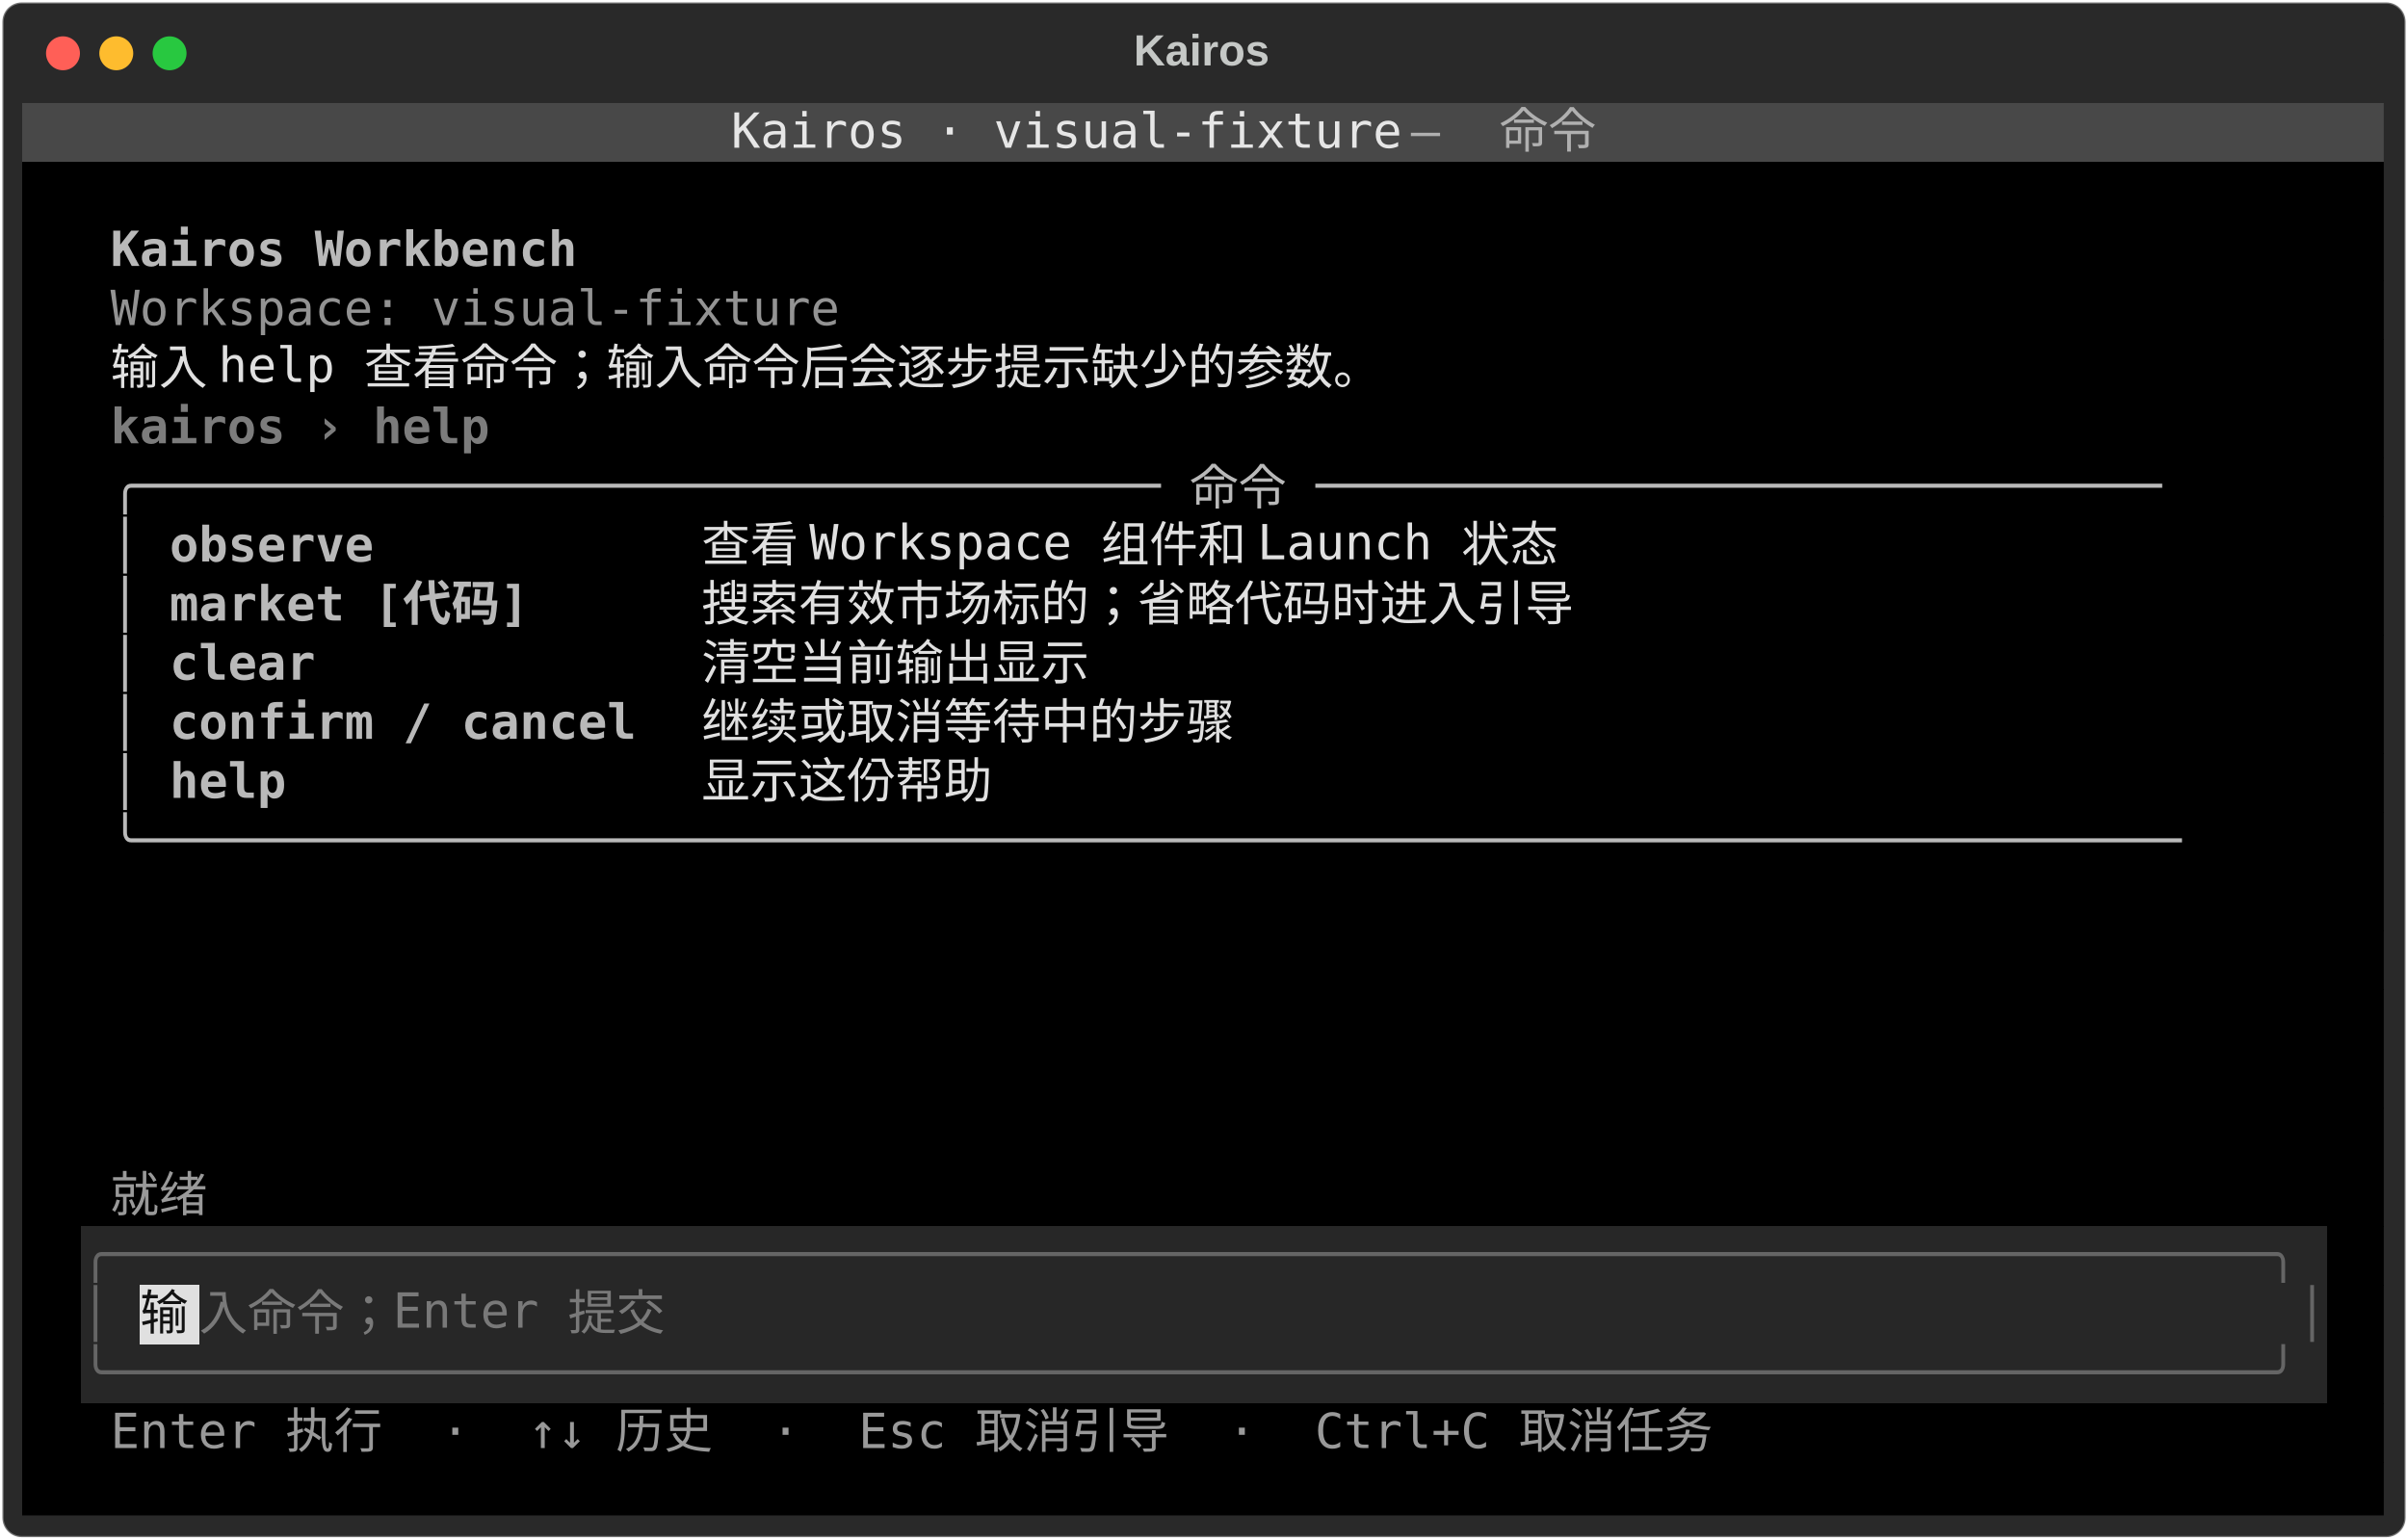
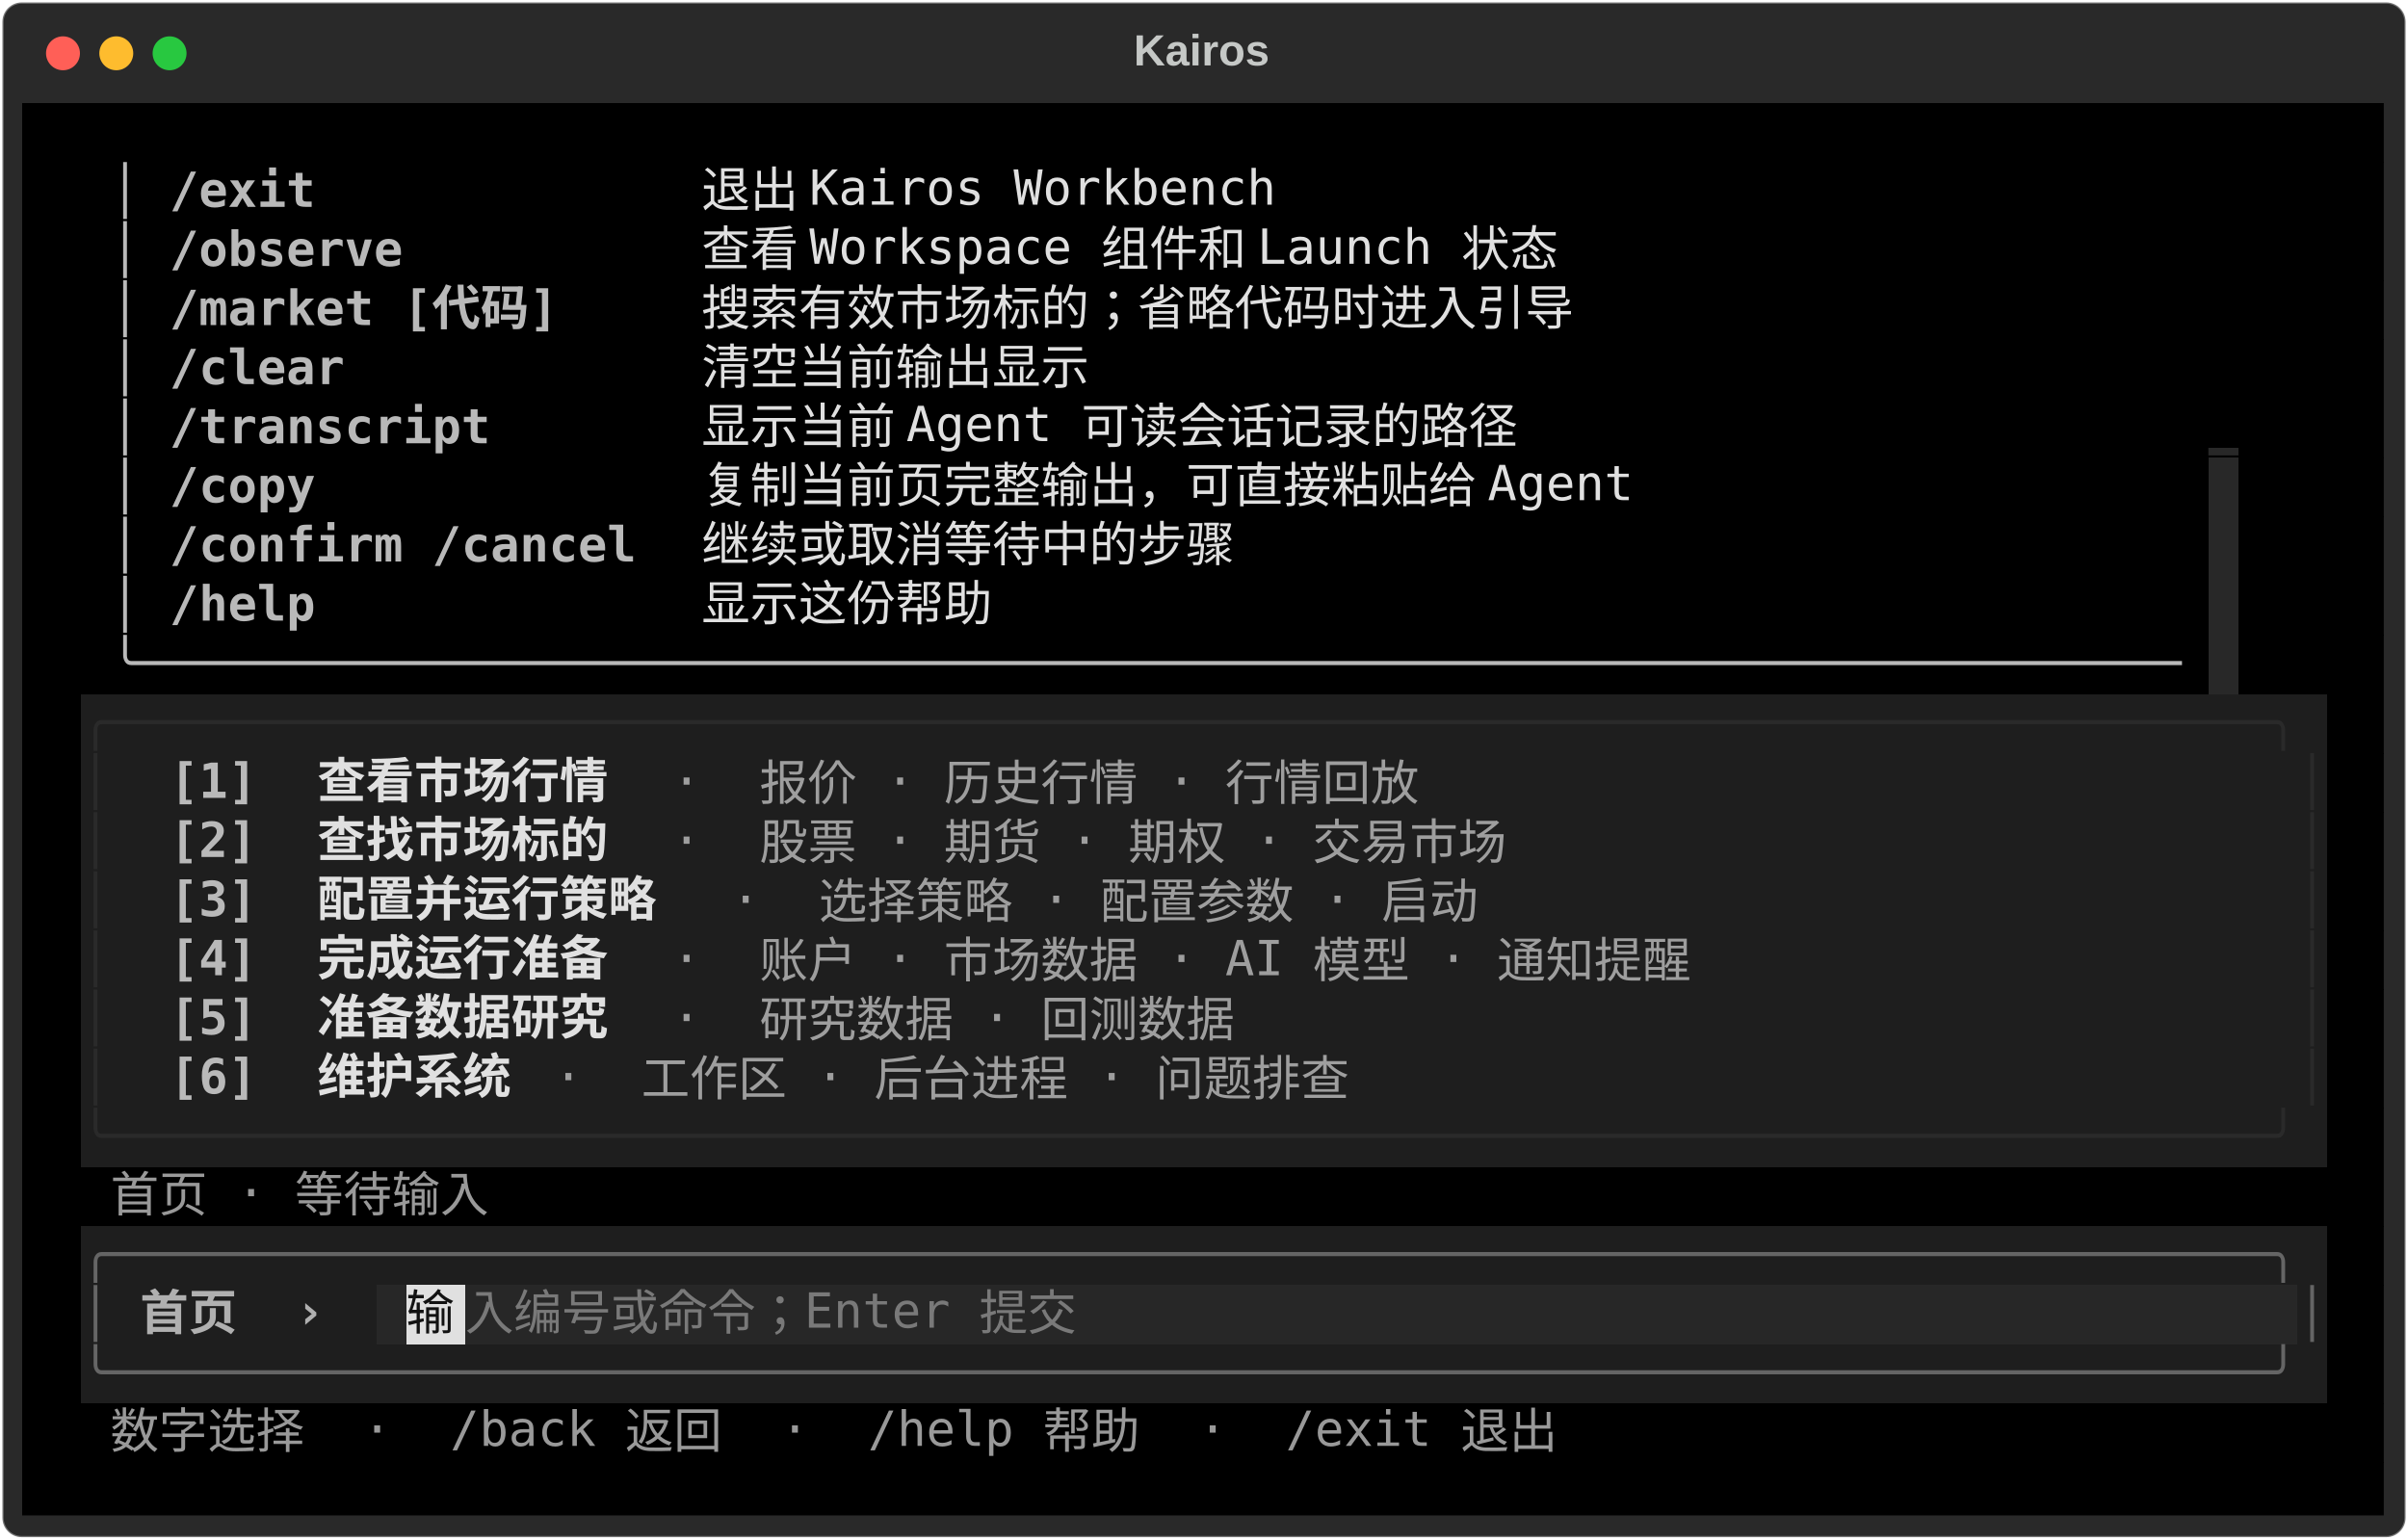
<svg xmlns="http://www.w3.org/2000/svg" class="rich-terminal" viewBox="0 0 994 635.6">
  <style>

    @font-face {
        font-family: "Fira Code";
        src: local("FiraCode-Regular"),
                url("https://cdnjs.cloudflare.com/ajax/libs/firacode/6.2.0/woff2/FiraCode-Regular.woff2") format("woff2"),
                url("https://cdnjs.cloudflare.com/ajax/libs/firacode/6.2.0/woff/FiraCode-Regular.woff") format("woff");
        font-style: normal;
        font-weight: 400;
    }
    @font-face {
        font-family: "Fira Code";
        src: local("FiraCode-Bold"),
                url("https://cdnjs.cloudflare.com/ajax/libs/firacode/6.2.0/woff2/FiraCode-Bold.woff2") format("woff2"),
                url("https://cdnjs.cloudflare.com/ajax/libs/firacode/6.2.0/woff/FiraCode-Bold.woff") format("woff");
        font-style: bold;
        font-weight: 700;
    }

    .terminal-matrix {
        font-family: Fira Code, monospace;
        font-size: 20px;
        line-height: 24.4px;
        font-variant-east-asian: full-width;
    }

    .terminal-title {
        font-size: 18px;
        font-weight: bold;
        font-family: arial;
    }

    .terminal-r1 { fill: #c5c8c6 }
- .terminal-r2 { fill: #e6e6e6 }
- .terminal-r3 { fill: #b0b0b0 }
+ .terminal-r2 { fill: #b9b9b9 }
+ .terminal-r3 { fill: #e0e0e0 }
.terminal-r4 { fill: #b9b9b9;font-weight: bold }
- .terminal-r5 { fill: #e0e0e0 }
- .terminal-r6 { fill: #939393 }
- .terminal-r7 { fill: #7c7c7c;font-weight: bold }
- .terminal-r8 { fill: #b9b9b9 }
- .terminal-r9 { fill: #999999 }
- .terminal-r10 { fill: #656565 }
- .terminal-r11 { fill: #121212 }
- .terminal-r12 { fill: #797979 }
+ .terminal-r5 { fill: #282828 }
+ .terminal-r6 { fill: #000000 }
+ .terminal-r7 { fill: #2a2a2a }
+ .terminal-r8 { fill: #e0e0e0;font-weight: bold }
+ .terminal-r9 { fill: #9e9e9e }
+ .terminal-r10 { fill: #999999 }
+ .terminal-r11 { fill: #656565 }
+ .terminal-r12 { fill: #b0b0b0;font-weight: bold }
+ .terminal-r13 { fill: #121212 }
+ .terminal-r14 { fill: #797979 }
    </style>
  <defs>
    <clipPath id="terminal-clip-terminal">
      <rect x="0" y="0" width="975.0" height="584.6" />
    </clipPath>
    <clipPath id="terminal-line-0">
      <rect x="0" y="1.5" width="976" height="24.65" />
    </clipPath>
    <clipPath id="terminal-line-1">
      <rect x="0" y="25.9" width="976" height="24.65" />
    </clipPath>
    <clipPath id="terminal-line-2">
      <rect x="0" y="50.3" width="976" height="24.65" />
    </clipPath>
    <clipPath id="terminal-line-3">
      <rect x="0" y="74.7" width="976" height="24.65" />
    </clipPath>
    <clipPath id="terminal-line-4">
      <rect x="0" y="99.1" width="976" height="24.65" />
    </clipPath>
    <clipPath id="terminal-line-5">
      <rect x="0" y="123.5" width="976" height="24.65" />
    </clipPath>
    <clipPath id="terminal-line-6">
      <rect x="0" y="147.9" width="976" height="24.65" />
    </clipPath>
    <clipPath id="terminal-line-7">
      <rect x="0" y="172.3" width="976" height="24.65" />
    </clipPath>
    <clipPath id="terminal-line-8">
      <rect x="0" y="196.7" width="976" height="24.65" />
    </clipPath>
    <clipPath id="terminal-line-9">
      <rect x="0" y="221.1" width="976" height="24.65" />
    </clipPath>
    <clipPath id="terminal-line-10">
      <rect x="0" y="245.5" width="976" height="24.65" />
    </clipPath>
    <clipPath id="terminal-line-11">
      <rect x="0" y="269.9" width="976" height="24.65" />
    </clipPath>
    <clipPath id="terminal-line-12">
      <rect x="0" y="294.3" width="976" height="24.65" />
    </clipPath>
    <clipPath id="terminal-line-13">
      <rect x="0" y="318.7" width="976" height="24.65" />
    </clipPath>
    <clipPath id="terminal-line-14">
      <rect x="0" y="343.1" width="976" height="24.65" />
    </clipPath>
    <clipPath id="terminal-line-15">
      <rect x="0" y="367.5" width="976" height="24.65" />
    </clipPath>
    <clipPath id="terminal-line-16">
      <rect x="0" y="391.9" width="976" height="24.65" />
    </clipPath>
    <clipPath id="terminal-line-17">
      <rect x="0" y="416.3" width="976" height="24.65" />
    </clipPath>
    <clipPath id="terminal-line-18">
      <rect x="0" y="440.7" width="976" height="24.65" />
    </clipPath>
    <clipPath id="terminal-line-19">
      <rect x="0" y="465.1" width="976" height="24.65" />
    </clipPath>
    <clipPath id="terminal-line-20">
      <rect x="0" y="489.5" width="976" height="24.65" />
    </clipPath>
    <clipPath id="terminal-line-21">
      <rect x="0" y="513.9" width="976" height="24.65" />
    </clipPath>
    <clipPath id="terminal-line-22">
      <rect x="0" y="538.3" width="976" height="24.65" />
    </clipPath>
  </defs>
  <rect fill="#292929" stroke="rgba(255,255,255,0.35)" stroke-width="1" x="1" y="1" width="992" height="633.6" rx="8" />
  <text class="terminal-title" fill="#c5c8c6" text-anchor="middle" x="496" y="27">Kairos</text>
  <g transform="translate(26,22)">
    <circle cx="0" cy="0" r="7" fill="#ff5f57" />
    <circle cx="22" cy="0" r="7" fill="#febc2e" />
    <circle cx="44" cy="0" r="7" fill="#28c840" />
  </g>
  <g transform="translate(9, 41)" clip-path="url(#terminal-clip-terminal)">
-     <rect fill="#484848" x="0" y="1.5" width="12.2" height="24.65" shape-rendering="crispEdges" />
-     <rect fill="#484848" x="12.2" y="1.5" width="0" height="24.65" shape-rendering="crispEdges" />
-     <rect fill="#484848" x="12.2" y="1.5" width="73.2" height="24.65" shape-rendering="crispEdges" />
-     <rect fill="#484848" x="85.4" y="1.5" width="12.2" height="24.65" shape-rendering="crispEdges" />
-     <rect fill="#484848" x="97.6" y="1.5" width="195.2" height="24.65" shape-rendering="crispEdges" />
-     <rect fill="#484848" x="292.8" y="1.5" width="280.6" height="24.65" shape-rendering="crispEdges" />
-     <rect fill="#484848" x="573.4" y="1.5" width="36.6" height="24.65" shape-rendering="crispEdges" />
-     <rect fill="#484848" x="610" y="1.5" width="48.8" height="24.65" shape-rendering="crispEdges" />
-     <rect fill="#484848" x="658.8" y="1.5" width="195.2" height="24.65" shape-rendering="crispEdges" />
-     <rect fill="#484848" x="854" y="1.5" width="12.2" height="24.65" shape-rendering="crispEdges" />
-     <rect fill="#484848" x="866.2" y="1.5" width="0" height="24.65" shape-rendering="crispEdges" />
-     <rect fill="#484848" x="866.2" y="1.5" width="109.8" height="24.65" shape-rendering="crispEdges" />
-     <rect fill="#000000" x="0" y="25.9" width="976" height="24.65" shape-rendering="crispEdges" />
+     <rect fill="#000000" x="0" y="1.5" width="976" height="24.65" shape-rendering="crispEdges" />
+     <rect fill="#000000" x="0" y="25.9" width="36.6" height="24.65" shape-rendering="crispEdges" />
+     <rect fill="#000000" x="36.6" y="25.9" width="12.2" height="24.65" shape-rendering="crispEdges" />
+     <rect fill="#000000" x="48.8" y="25.9" width="12.2" height="24.65" shape-rendering="crispEdges" />
+     <rect fill="#000000" x="61" y="25.9" width="219.6" height="24.65" shape-rendering="crispEdges" />
+     <rect fill="#000000" x="280.6" y="25.9" width="622.2" height="24.65" shape-rendering="crispEdges" />
+     <rect fill="#000000" x="902.8" y="25.9" width="12.2" height="24.65" shape-rendering="crispEdges" />
+     <rect fill="#000000" x="915" y="25.9" width="61" height="24.65" shape-rendering="crispEdges" />
    <rect fill="#000000" x="0" y="50.3" width="36.6" height="24.65" shape-rendering="crispEdges" />
-     <rect fill="#000000" x="36.6" y="50.3" width="195.2" height="24.65" shape-rendering="crispEdges" />
-     <rect fill="#000000" x="231.8" y="50.3" width="683.2" height="24.65" shape-rendering="crispEdges" />
+     <rect fill="#000000" x="36.6" y="50.3" width="12.2" height="24.65" shape-rendering="crispEdges" />
+     <rect fill="#000000" x="48.8" y="50.3" width="12.2" height="24.65" shape-rendering="crispEdges" />
+     <rect fill="#000000" x="61" y="50.3" width="219.6" height="24.65" shape-rendering="crispEdges" />
+     <rect fill="#000000" x="280.6" y="50.3" width="622.2" height="24.65" shape-rendering="crispEdges" />
+     <rect fill="#000000" x="902.8" y="50.3" width="12.2" height="24.65" shape-rendering="crispEdges" />
    <rect fill="#000000" x="915" y="50.3" width="61" height="24.65" shape-rendering="crispEdges" />
    <rect fill="#000000" x="0" y="74.7" width="36.6" height="24.65" shape-rendering="crispEdges" />
-     <rect fill="#000000" x="36.6" y="74.7" width="305" height="24.65" shape-rendering="crispEdges" />
-     <rect fill="#000000" x="341.6" y="74.7" width="573.4" height="24.65" shape-rendering="crispEdges" />
+     <rect fill="#000000" x="36.6" y="74.7" width="12.2" height="24.65" shape-rendering="crispEdges" />
+     <rect fill="#000000" x="48.8" y="74.7" width="12.2" height="24.65" shape-rendering="crispEdges" />
+     <rect fill="#000000" x="61" y="74.7" width="219.6" height="24.65" shape-rendering="crispEdges" />
+     <rect fill="#000000" x="280.6" y="74.7" width="622.2" height="24.65" shape-rendering="crispEdges" />
+     <rect fill="#000000" x="902.8" y="74.7" width="12.2" height="24.65" shape-rendering="crispEdges" />
    <rect fill="#000000" x="915" y="74.7" width="61" height="24.65" shape-rendering="crispEdges" />
    <rect fill="#000000" x="0" y="99.1" width="36.6" height="24.65" shape-rendering="crispEdges" />
-     <rect fill="#000000" x="36.6" y="99.1" width="878.4" height="24.65" shape-rendering="crispEdges" />
+     <rect fill="#000000" x="36.6" y="99.1" width="12.2" height="24.65" shape-rendering="crispEdges" />
+     <rect fill="#000000" x="48.8" y="99.1" width="12.2" height="24.65" shape-rendering="crispEdges" />
+     <rect fill="#000000" x="61" y="99.1" width="219.6" height="24.65" shape-rendering="crispEdges" />
+     <rect fill="#000000" x="280.6" y="99.1" width="622.2" height="24.65" shape-rendering="crispEdges" />
+     <rect fill="#000000" x="902.8" y="99.1" width="12.2" height="24.65" shape-rendering="crispEdges" />
    <rect fill="#000000" x="915" y="99.1" width="61" height="24.65" shape-rendering="crispEdges" />
    <rect fill="#000000" x="0" y="123.5" width="36.6" height="24.65" shape-rendering="crispEdges" />
-     <rect fill="#000000" x="36.6" y="123.5" width="158.6" height="24.65" shape-rendering="crispEdges" />
-     <rect fill="#000000" x="195.2" y="123.5" width="719.8" height="24.65" shape-rendering="crispEdges" />
+     <rect fill="#000000" x="36.6" y="123.5" width="12.2" height="24.65" shape-rendering="crispEdges" />
+     <rect fill="#000000" x="48.8" y="123.5" width="12.2" height="24.65" shape-rendering="crispEdges" />
+     <rect fill="#000000" x="61" y="123.5" width="219.6" height="24.65" shape-rendering="crispEdges" />
+     <rect fill="#000000" x="280.6" y="123.5" width="622.2" height="24.65" shape-rendering="crispEdges" />
+     <rect fill="#000000" x="902.8" y="123.5" width="12.2" height="24.65" shape-rendering="crispEdges" />
    <rect fill="#000000" x="915" y="123.5" width="61" height="24.65" shape-rendering="crispEdges" />
    <rect fill="#000000" x="0" y="147.9" width="36.6" height="24.65" shape-rendering="crispEdges" />
-     <rect fill="#000000" x="36.6" y="147.9" width="866.2" height="24.65" shape-rendering="crispEdges" />
-     <rect fill="#000000" x="902.8" y="147.9" width="12.2" height="24.65" shape-rendering="crispEdges" />
+     <rect fill="#000000" x="36.6" y="147.9" width="12.2" height="24.65" shape-rendering="crispEdges" />
+     <rect fill="#000000" x="48.8" y="147.9" width="12.2" height="24.65" shape-rendering="crispEdges" />
+     <rect fill="#000000" x="61" y="147.9" width="219.6" height="24.65" shape-rendering="crispEdges" />
+     <rect fill="#000000" x="280.6" y="147.9" width="622.2" height="24.65" shape-rendering="crispEdges" />
+     <rect fill="#282828" x="902.8" y="147.9" width="12.2" height="24.65" shape-rendering="crispEdges" />
    <rect fill="#000000" x="915" y="147.9" width="61" height="24.65" shape-rendering="crispEdges" />
    <rect fill="#000000" x="0" y="172.3" width="36.6" height="24.65" shape-rendering="crispEdges" />
    <rect fill="#000000" x="36.6" y="172.3" width="12.2" height="24.65" shape-rendering="crispEdges" />
    <rect fill="#000000" x="48.8" y="172.3" width="12.2" height="24.65" shape-rendering="crispEdges" />
    <rect fill="#000000" x="61" y="172.3" width="219.6" height="24.65" shape-rendering="crispEdges" />
-     <rect fill="#000000" x="280.6" y="172.3" width="634.4" height="24.65" shape-rendering="crispEdges" />
+     <rect fill="#000000" x="280.6" y="172.3" width="622.2" height="24.65" shape-rendering="crispEdges" />
+     <rect fill="#282828" x="902.8" y="172.3" width="12.2" height="24.65" shape-rendering="crispEdges" />
    <rect fill="#000000" x="915" y="172.3" width="61" height="24.65" shape-rendering="crispEdges" />
    <rect fill="#000000" x="0" y="196.7" width="36.6" height="24.65" shape-rendering="crispEdges" />
    <rect fill="#000000" x="36.6" y="196.7" width="12.2" height="24.65" shape-rendering="crispEdges" />
    <rect fill="#000000" x="48.8" y="196.7" width="12.2" height="24.65" shape-rendering="crispEdges" />
    <rect fill="#000000" x="61" y="196.7" width="219.6" height="24.65" shape-rendering="crispEdges" />
-     <rect fill="#000000" x="280.6" y="196.7" width="634.4" height="24.65" shape-rendering="crispEdges" />
+     <rect fill="#000000" x="280.6" y="196.7" width="622.2" height="24.65" shape-rendering="crispEdges" />
+     <rect fill="#282828" x="902.8" y="196.7" width="12.2" height="24.65" shape-rendering="crispEdges" />
    <rect fill="#000000" x="915" y="196.7" width="61" height="24.65" shape-rendering="crispEdges" />
    <rect fill="#000000" x="0" y="221.1" width="36.6" height="24.65" shape-rendering="crispEdges" />
-     <rect fill="#000000" x="36.6" y="221.1" width="12.2" height="24.65" shape-rendering="crispEdges" />
-     <rect fill="#000000" x="48.8" y="221.1" width="12.2" height="24.65" shape-rendering="crispEdges" />
-     <rect fill="#000000" x="61" y="221.1" width="219.6" height="24.65" shape-rendering="crispEdges" />
-     <rect fill="#000000" x="280.6" y="221.1" width="634.4" height="24.65" shape-rendering="crispEdges" />
+     <rect fill="#000000" x="36.6" y="221.1" width="866.2" height="24.65" shape-rendering="crispEdges" />
+     <rect fill="#282828" x="902.8" y="221.1" width="12.2" height="24.65" shape-rendering="crispEdges" />
    <rect fill="#000000" x="915" y="221.1" width="61" height="24.65" shape-rendering="crispEdges" />
-     <rect fill="#000000" x="0" y="245.5" width="36.6" height="24.65" shape-rendering="crispEdges" />
-     <rect fill="#000000" x="36.6" y="245.5" width="12.2" height="24.65" shape-rendering="crispEdges" />
-     <rect fill="#000000" x="48.8" y="245.5" width="12.2" height="24.65" shape-rendering="crispEdges" />
-     <rect fill="#000000" x="61" y="245.5" width="219.6" height="24.65" shape-rendering="crispEdges" />
-     <rect fill="#000000" x="280.6" y="245.5" width="634.4" height="24.65" shape-rendering="crispEdges" />
-     <rect fill="#000000" x="915" y="245.5" width="61" height="24.65" shape-rendering="crispEdges" />
-     <rect fill="#000000" x="0" y="269.9" width="36.6" height="24.65" shape-rendering="crispEdges" />
-     <rect fill="#000000" x="36.6" y="269.9" width="12.2" height="24.65" shape-rendering="crispEdges" />
-     <rect fill="#000000" x="48.8" y="269.9" width="12.2" height="24.65" shape-rendering="crispEdges" />
-     <rect fill="#000000" x="61" y="269.9" width="219.6" height="24.65" shape-rendering="crispEdges" />
-     <rect fill="#000000" x="280.6" y="269.9" width="634.4" height="24.65" shape-rendering="crispEdges" />
-     <rect fill="#000000" x="915" y="269.9" width="61" height="24.65" shape-rendering="crispEdges" />
-     <rect fill="#000000" x="0" y="294.3" width="36.6" height="24.65" shape-rendering="crispEdges" />
-     <rect fill="#000000" x="36.6" y="294.3" width="866.2" height="24.65" shape-rendering="crispEdges" />
-     <rect fill="#000000" x="902.8" y="294.3" width="12.2" height="24.65" shape-rendering="crispEdges" />
-     <rect fill="#000000" x="915" y="294.3" width="61" height="24.65" shape-rendering="crispEdges" />
-     <rect fill="#000000" x="0" y="318.7" width="36.6" height="24.65" shape-rendering="crispEdges" />
-     <rect fill="#000000" x="36.6" y="318.7" width="878.4" height="24.65" shape-rendering="crispEdges" />
-     <rect fill="#000000" x="915" y="318.7" width="61" height="24.65" shape-rendering="crispEdges" />
-     <rect fill="#000000" x="0" y="343.1" width="36.6" height="24.65" shape-rendering="crispEdges" />
-     <rect fill="#000000" x="36.6" y="343.1" width="878.4" height="24.65" shape-rendering="crispEdges" />
-     <rect fill="#000000" x="915" y="343.1" width="61" height="24.65" shape-rendering="crispEdges" />
-     <rect fill="#000000" x="0" y="367.5" width="36.6" height="24.65" shape-rendering="crispEdges" />
-     <rect fill="#000000" x="36.6" y="367.5" width="878.4" height="24.65" shape-rendering="crispEdges" />
-     <rect fill="#000000" x="915" y="367.5" width="61" height="24.65" shape-rendering="crispEdges" />
-     <rect fill="#000000" x="0" y="391.9" width="36.6" height="24.65" shape-rendering="crispEdges" />
-     <rect fill="#000000" x="36.6" y="391.9" width="878.4" height="24.65" shape-rendering="crispEdges" />
-     <rect fill="#000000" x="915" y="391.9" width="61" height="24.65" shape-rendering="crispEdges" />
-     <rect fill="#000000" x="0" y="416.3" width="36.6" height="24.65" shape-rendering="crispEdges" />
-     <rect fill="#000000" x="36.6" y="416.3" width="878.4" height="24.65" shape-rendering="crispEdges" />
-     <rect fill="#000000" x="915" y="416.3" width="61" height="24.65" shape-rendering="crispEdges" />
+     <rect fill="#000000" x="0" y="245.5" width="24.4" height="24.65" shape-rendering="crispEdges" />
+     <rect fill="#1e1e1e" x="24.4" y="245.5" width="927.2" height="24.65" shape-rendering="crispEdges" />
+     <rect fill="#000000" x="951.6" y="245.5" width="24.4" height="24.65" shape-rendering="crispEdges" />
+     <rect fill="#000000" x="0" y="269.9" width="24.4" height="24.65" shape-rendering="crispEdges" />
+     <rect fill="#1e1e1e" x="24.4" y="269.9" width="12.2" height="24.65" shape-rendering="crispEdges" />
+     <rect fill="#1e1e1e" x="36.6" y="269.9" width="12.2" height="24.65" shape-rendering="crispEdges" />
+     <rect fill="#1e1e1e" x="48.8" y="269.9" width="12.2" height="24.65" shape-rendering="crispEdges" />
+     <rect fill="#1e1e1e" x="61" y="269.9" width="61" height="24.65" shape-rendering="crispEdges" />
+     <rect fill="#1e1e1e" x="122" y="269.9" width="146.4" height="24.65" shape-rendering="crispEdges" />
+     <rect fill="#1e1e1e" x="268.4" y="269.9" width="378.2" height="24.65" shape-rendering="crispEdges" />
+     <rect fill="#1e1e1e" x="646.6" y="269.9" width="280.6" height="24.65" shape-rendering="crispEdges" />
+     <rect fill="#1e1e1e" x="927.2" y="269.9" width="12.2" height="24.65" shape-rendering="crispEdges" />
+     <rect fill="#1e1e1e" x="939.4" y="269.9" width="12.2" height="24.65" shape-rendering="crispEdges" />
+     <rect fill="#000000" x="951.6" y="269.9" width="24.4" height="24.65" shape-rendering="crispEdges" />
+     <rect fill="#000000" x="0" y="294.3" width="24.4" height="24.65" shape-rendering="crispEdges" />
+     <rect fill="#1e1e1e" x="24.4" y="294.3" width="12.2" height="24.65" shape-rendering="crispEdges" />
+     <rect fill="#1e1e1e" x="36.6" y="294.3" width="12.2" height="24.65" shape-rendering="crispEdges" />
+     <rect fill="#1e1e1e" x="48.8" y="294.3" width="12.2" height="24.65" shape-rendering="crispEdges" />
+     <rect fill="#1e1e1e" x="61" y="294.3" width="61" height="24.65" shape-rendering="crispEdges" />
+     <rect fill="#1e1e1e" x="122" y="294.3" width="146.4" height="24.65" shape-rendering="crispEdges" />
+     <rect fill="#1e1e1e" x="268.4" y="294.3" width="414.8" height="24.65" shape-rendering="crispEdges" />
+     <rect fill="#1e1e1e" x="683.2" y="294.3" width="244" height="24.65" shape-rendering="crispEdges" />
+     <rect fill="#1e1e1e" x="927.2" y="294.3" width="12.2" height="24.65" shape-rendering="crispEdges" />
+     <rect fill="#1e1e1e" x="939.4" y="294.3" width="12.2" height="24.65" shape-rendering="crispEdges" />
+     <rect fill="#000000" x="951.6" y="294.3" width="24.4" height="24.65" shape-rendering="crispEdges" />
+     <rect fill="#000000" x="0" y="318.7" width="24.4" height="24.65" shape-rendering="crispEdges" />
+     <rect fill="#1e1e1e" x="24.4" y="318.7" width="12.2" height="24.65" shape-rendering="crispEdges" />
+     <rect fill="#1e1e1e" x="36.6" y="318.7" width="12.2" height="24.65" shape-rendering="crispEdges" />
+     <rect fill="#1e1e1e" x="48.8" y="318.7" width="12.2" height="24.65" shape-rendering="crispEdges" />
+     <rect fill="#1e1e1e" x="61" y="318.7" width="61" height="24.65" shape-rendering="crispEdges" />
+     <rect fill="#1e1e1e" x="122" y="318.7" width="170.8" height="24.65" shape-rendering="crispEdges" />
+     <rect fill="#1e1e1e" x="292.8" y="318.7" width="378.2" height="24.65" shape-rendering="crispEdges" />
+     <rect fill="#1e1e1e" x="671" y="318.7" width="256.2" height="24.65" shape-rendering="crispEdges" />
+     <rect fill="#1e1e1e" x="927.2" y="318.7" width="12.2" height="24.65" shape-rendering="crispEdges" />
+     <rect fill="#1e1e1e" x="939.4" y="318.7" width="12.2" height="24.65" shape-rendering="crispEdges" />
+     <rect fill="#000000" x="951.6" y="318.7" width="24.4" height="24.65" shape-rendering="crispEdges" />
+     <rect fill="#000000" x="0" y="343.1" width="24.4" height="24.65" shape-rendering="crispEdges" />
+     <rect fill="#1e1e1e" x="24.4" y="343.1" width="12.2" height="24.65" shape-rendering="crispEdges" />
+     <rect fill="#1e1e1e" x="36.6" y="343.1" width="12.2" height="24.65" shape-rendering="crispEdges" />
+     <rect fill="#1e1e1e" x="48.8" y="343.1" width="12.2" height="24.65" shape-rendering="crispEdges" />
+     <rect fill="#1e1e1e" x="61" y="343.1" width="61" height="24.65" shape-rendering="crispEdges" />
+     <rect fill="#1e1e1e" x="122" y="343.1" width="146.4" height="24.65" shape-rendering="crispEdges" />
+     <rect fill="#1e1e1e" x="268.4" y="343.1" width="500.2" height="24.65" shape-rendering="crispEdges" />
+     <rect fill="#1e1e1e" x="768.6" y="343.1" width="158.6" height="24.65" shape-rendering="crispEdges" />
+     <rect fill="#1e1e1e" x="927.2" y="343.1" width="12.2" height="24.65" shape-rendering="crispEdges" />
+     <rect fill="#1e1e1e" x="939.4" y="343.1" width="12.2" height="24.65" shape-rendering="crispEdges" />
+     <rect fill="#000000" x="951.6" y="343.1" width="24.4" height="24.65" shape-rendering="crispEdges" />
+     <rect fill="#000000" x="0" y="367.5" width="24.4" height="24.65" shape-rendering="crispEdges" />
+     <rect fill="#1e1e1e" x="24.4" y="367.5" width="12.2" height="24.65" shape-rendering="crispEdges" />
+     <rect fill="#1e1e1e" x="36.6" y="367.5" width="12.2" height="24.65" shape-rendering="crispEdges" />
+     <rect fill="#1e1e1e" x="48.8" y="367.5" width="12.2" height="24.65" shape-rendering="crispEdges" />
+     <rect fill="#1e1e1e" x="61" y="367.5" width="61" height="24.65" shape-rendering="crispEdges" />
+     <rect fill="#1e1e1e" x="122" y="367.5" width="146.4" height="24.65" shape-rendering="crispEdges" />
+     <rect fill="#1e1e1e" x="268.4" y="367.5" width="292.8" height="24.65" shape-rendering="crispEdges" />
+     <rect fill="#1e1e1e" x="561.2" y="367.5" width="366" height="24.65" shape-rendering="crispEdges" />
+     <rect fill="#1e1e1e" x="927.2" y="367.5" width="12.2" height="24.65" shape-rendering="crispEdges" />
+     <rect fill="#1e1e1e" x="939.4" y="367.5" width="12.2" height="24.65" shape-rendering="crispEdges" />
+     <rect fill="#000000" x="951.6" y="367.5" width="24.4" height="24.65" shape-rendering="crispEdges" />
+     <rect fill="#000000" x="0" y="391.9" width="24.4" height="24.65" shape-rendering="crispEdges" />
+     <rect fill="#1e1e1e" x="24.4" y="391.9" width="12.2" height="24.65" shape-rendering="crispEdges" />
+     <rect fill="#1e1e1e" x="36.6" y="391.9" width="12.2" height="24.65" shape-rendering="crispEdges" />
+     <rect fill="#1e1e1e" x="48.8" y="391.9" width="12.2" height="24.65" shape-rendering="crispEdges" />
+     <rect fill="#1e1e1e" x="61" y="391.9" width="61" height="24.65" shape-rendering="crispEdges" />
+     <rect fill="#1e1e1e" x="122" y="391.9" width="97.6" height="24.65" shape-rendering="crispEdges" />
+     <rect fill="#1e1e1e" x="219.6" y="391.9" width="402.6" height="24.65" shape-rendering="crispEdges" />
+     <rect fill="#1e1e1e" x="622.2" y="391.9" width="305" height="24.65" shape-rendering="crispEdges" />
+     <rect fill="#1e1e1e" x="927.2" y="391.9" width="12.2" height="24.65" shape-rendering="crispEdges" />
+     <rect fill="#1e1e1e" x="939.4" y="391.9" width="12.2" height="24.65" shape-rendering="crispEdges" />
+     <rect fill="#000000" x="951.6" y="391.9" width="24.4" height="24.65" shape-rendering="crispEdges" />
+     <rect fill="#000000" x="0" y="416.3" width="24.4" height="24.65" shape-rendering="crispEdges" />
+     <rect fill="#1e1e1e" x="24.4" y="416.3" width="927.2" height="24.65" shape-rendering="crispEdges" />
+     <rect fill="#000000" x="951.6" y="416.3" width="24.4" height="24.65" shape-rendering="crispEdges" />
    <rect fill="#000000" x="0" y="440.7" width="36.6" height="24.65" shape-rendering="crispEdges" />
-     <rect fill="#000000" x="36.6" y="440.7" width="48.8" height="24.65" shape-rendering="crispEdges" />
-     <rect fill="#000000" x="85.4" y="440.7" width="890.6" height="24.65" shape-rendering="crispEdges" />
+     <rect fill="#000000" x="36.6" y="440.7" width="183" height="24.65" shape-rendering="crispEdges" />
+     <rect fill="#000000" x="219.6" y="440.7" width="756.4" height="24.65" shape-rendering="crispEdges" />
    <rect fill="#000000" x="0" y="465.1" width="24.4" height="24.65" shape-rendering="crispEdges" />
-     <rect fill="#272727" x="24.4" y="465.1" width="927.2" height="24.65" shape-rendering="crispEdges" />
+     <rect fill="#1e1e1e" x="24.4" y="465.1" width="927.2" height="24.65" shape-rendering="crispEdges" />
    <rect fill="#000000" x="951.6" y="465.1" width="24.4" height="24.65" shape-rendering="crispEdges" />
    <rect fill="#000000" x="0" y="489.5" width="24.4" height="24.65" shape-rendering="crispEdges" />
-     <rect fill="#272727" x="24.4" y="489.5" width="12.2" height="24.65" shape-rendering="crispEdges" />
-     <rect fill="#272727" x="36.6" y="489.5" width="12.2" height="24.65" shape-rendering="crispEdges" />
-     <rect fill="#e0e0e0" x="48.8" y="489.5" width="24.4" height="24.65" shape-rendering="crispEdges" />
-     <rect fill="#272727" x="73.2" y="489.5" width="219.6" height="24.65" shape-rendering="crispEdges" />
-     <rect fill="#272727" x="292.8" y="489.5" width="634.4" height="24.65" shape-rendering="crispEdges" />
+     <rect fill="#1e1e1e" x="24.4" y="489.5" width="12.2" height="24.65" shape-rendering="crispEdges" />
+     <rect fill="#1e1e1e" x="36.6" y="489.5" width="12.2" height="24.65" shape-rendering="crispEdges" />
+     <rect fill="#1e1e1e" x="48.8" y="489.5" width="85.4" height="24.65" shape-rendering="crispEdges" />
+     <rect fill="#1e1e1e" x="134.2" y="489.5" width="12.2" height="24.65" shape-rendering="crispEdges" />
+     <rect fill="#272727" x="146.4" y="489.5" width="12.2" height="24.65" shape-rendering="crispEdges" />
+     <rect fill="#e0e0e0" x="158.6" y="489.5" width="24.4" height="24.65" shape-rendering="crispEdges" />
+     <rect fill="#272727" x="183" y="489.5" width="292.8" height="24.65" shape-rendering="crispEdges" />
+     <rect fill="#272727" x="475.8" y="489.5" width="451.4" height="24.65" shape-rendering="crispEdges" />
    <rect fill="#272727" x="927.2" y="489.5" width="12.2" height="24.65" shape-rendering="crispEdges" />
-     <rect fill="#272727" x="939.4" y="489.5" width="12.2" height="24.65" shape-rendering="crispEdges" />
+     <rect fill="#1e1e1e" x="939.4" y="489.5" width="12.2" height="24.65" shape-rendering="crispEdges" />
    <rect fill="#000000" x="951.6" y="489.5" width="24.4" height="24.65" shape-rendering="crispEdges" />
    <rect fill="#000000" x="0" y="513.9" width="24.4" height="24.65" shape-rendering="crispEdges" />
-     <rect fill="#272727" x="24.4" y="513.9" width="927.2" height="24.65" shape-rendering="crispEdges" />
+     <rect fill="#1e1e1e" x="24.4" y="513.9" width="927.2" height="24.65" shape-rendering="crispEdges" />
    <rect fill="#000000" x="951.6" y="513.9" width="24.4" height="24.65" shape-rendering="crispEdges" />
    <rect fill="#000000" x="0" y="538.3" width="36.6" height="24.65" shape-rendering="crispEdges" />
-     <rect fill="#000000" x="36.6" y="538.3" width="719.8" height="24.65" shape-rendering="crispEdges" />
-     <rect fill="#000000" x="756.4" y="538.3" width="219.6" height="24.65" shape-rendering="crispEdges" />
+     <rect fill="#000000" x="36.6" y="538.3" width="646.6" height="24.65" shape-rendering="crispEdges" />
+     <rect fill="#000000" x="683.2" y="538.3" width="292.8" height="24.65" shape-rendering="crispEdges" />
    <rect fill="#000000" x="0" y="562.7" width="36.6" height="24.65" shape-rendering="crispEdges" />
    <rect fill="#000000" x="36.6" y="562.7" width="902.8" height="24.65" shape-rendering="crispEdges" />
    <rect fill="#000000" x="939.4" y="562.7" width="36.6" height="24.65" shape-rendering="crispEdges" />
    <g class="terminal-matrix">
-       <text class="terminal-r2" x="292.8" y="20" textLength="280.6" clip-path="url(#terminal-line-0)">Kairos · visual-fixture</text>
-       <text class="terminal-r3" x="573.4" y="20" textLength="36.6" clip-path="url(#terminal-line-0)"> — </text>
-       <text class="terminal-r3" x="610" y="20" textLength="24.4" clip-path="url(#terminal-line-0)">命令</text>
      <text class="terminal-r1" x="976" y="20" textLength="12.2" clip-path="url(#terminal-line-0)">
</text>
+       <text class="terminal-r2" x="36.6" y="44.4" textLength="12.2" clip-path="url(#terminal-line-1)">│</text>
+       <text class="terminal-r4" x="61" y="44.4" textLength="219.6" clip-path="url(#terminal-line-1)">/exit             </text>
+       <text class="terminal-r3" x="280.6" y="44.4" textLength="597.8" clip-path="url(#terminal-line-1)">退出 Kairos Workbench                              </text>
      <text class="terminal-r1" x="976" y="44.4" textLength="12.2" clip-path="url(#terminal-line-1)">
</text>
-       <text class="terminal-r4" x="36.6" y="68.8" textLength="195.2" clip-path="url(#terminal-line-2)">Kairos Workbench</text>
+       <text class="terminal-r2" x="36.6" y="68.8" textLength="12.2" clip-path="url(#terminal-line-2)">│</text>
+       <text class="terminal-r4" x="61" y="68.8" textLength="219.6" clip-path="url(#terminal-line-2)">/observe          </text>
+       <text class="terminal-r3" x="280.6" y="68.8" textLength="536.8" clip-path="url(#terminal-line-2)">查看 Workspace 组件和 Launch 状态                  </text>
      <text class="terminal-r1" x="976" y="68.8" textLength="12.2" clip-path="url(#terminal-line-2)">
</text>
-       <text class="terminal-r6" x="36.6" y="93.2" textLength="305" clip-path="url(#terminal-line-3)">Workspace: visual-fixture</text>
+       <text class="terminal-r2" x="36.6" y="93.2" textLength="12.2" clip-path="url(#terminal-line-3)">│</text>
+       <text class="terminal-r4" x="61" y="93.2" textLength="195.2" clip-path="url(#terminal-line-3)">/market [代码]    </text>
+       <text class="terminal-r3" x="280.6" y="93.2" textLength="402.6" clip-path="url(#terminal-line-3)">搜索有效市场标的；省略代码时进入引导               </text>
      <text class="terminal-r1" x="976" y="93.2" textLength="12.2" clip-path="url(#terminal-line-3)">
</text>
-       <text class="terminal-r5" x="36.6" y="117.6" textLength="597.8" clip-path="url(#terminal-line-4)">输入 help 查看命令；输入命令后会逐步提示缺少的参数。                    </text>
+       <text class="terminal-r2" x="36.6" y="117.6" textLength="12.2" clip-path="url(#terminal-line-4)">│</text>
+       <text class="terminal-r4" x="61" y="117.6" textLength="219.6" clip-path="url(#terminal-line-4)">/clear            </text>
+       <text class="terminal-r3" x="280.6" y="117.6" textLength="524.6" clip-path="url(#terminal-line-4)">清空当前输出显示                                   </text>
      <text class="terminal-r1" x="976" y="117.6" textLength="12.2" clip-path="url(#terminal-line-4)">
</text>
-       <text class="terminal-r7" x="36.6" y="142" textLength="158.6" clip-path="url(#terminal-line-5)">kairos › help</text>
+       <text class="terminal-r2" x="36.6" y="142" textLength="12.2" clip-path="url(#terminal-line-5)">│</text>
+       <text class="terminal-r4" x="61" y="142" textLength="219.6" clip-path="url(#terminal-line-5)">/transcript       </text>
+       <text class="terminal-r3" x="280.6" y="142" textLength="463.6" clip-path="url(#terminal-line-5)">显示当前 Agent 可读会话记录的路径                  </text>
+       <text class="terminal-r5" x="902.8" y="142" textLength="12.2" clip-path="url(#terminal-line-5)">▁</text>
      <text class="terminal-r1" x="976" y="142" textLength="12.2" clip-path="url(#terminal-line-5)">
</text>
-       <text class="terminal-r8" x="36.6" y="166.4" textLength="841.8" clip-path="url(#terminal-line-6)">╭─────────────────────────────────── 命令 ─────────────────────────────</text>
+       <text class="terminal-r2" x="36.6" y="166.4" textLength="12.2" clip-path="url(#terminal-line-6)">│</text>
+       <text class="terminal-r4" x="61" y="166.4" textLength="219.6" clip-path="url(#terminal-line-6)">/copy             </text>
+       <text class="terminal-r3" x="280.6" y="166.4" textLength="427" clip-path="url(#terminal-line-6)">复制当前页完整输出，可直接粘贴给 Agent             </text>
      <text class="terminal-r1" x="976" y="166.4" textLength="12.2" clip-path="url(#terminal-line-6)">
</text>
-       <text class="terminal-r8" x="36.6" y="190.8" textLength="12.2" clip-path="url(#terminal-line-7)">│</text>
-       <text class="terminal-r4" x="61" y="190.8" textLength="219.6" clip-path="url(#terminal-line-7)">observe           </text>
-       <text class="terminal-r5" x="280.6" y="190.8" textLength="549" clip-path="url(#terminal-line-7)">查看 Workspace 组件和 Launch 状态                   </text>
+       <text class="terminal-r2" x="36.6" y="190.8" textLength="12.2" clip-path="url(#terminal-line-7)">│</text>
+       <text class="terminal-r4" x="61" y="190.8" textLength="219.6" clip-path="url(#terminal-line-7)">/confirm /cancel  </text>
+       <text class="terminal-r3" x="280.6" y="190.8" textLength="488" clip-path="url(#terminal-line-7)">继续或取消等待中的步骤                             </text>
      <text class="terminal-r1" x="976" y="190.8" textLength="12.2" clip-path="url(#terminal-line-7)">
</text>
-       <text class="terminal-r8" x="36.6" y="215.2" textLength="12.2" clip-path="url(#terminal-line-8)">│</text>
-       <text class="terminal-r4" x="61" y="215.2" textLength="195.2" clip-path="url(#terminal-line-8)">market [代码]     </text>
-       <text class="terminal-r5" x="280.6" y="215.2" textLength="414.8" clip-path="url(#terminal-line-8)">搜索有效市场标的；省略代码时进入引导                </text>
+       <text class="terminal-r2" x="36.6" y="215.2" textLength="12.2" clip-path="url(#terminal-line-8)">│</text>
+       <text class="terminal-r4" x="61" y="215.2" textLength="219.6" clip-path="url(#terminal-line-8)">/help             </text>
+       <text class="terminal-r3" x="280.6" y="215.2" textLength="549" clip-path="url(#terminal-line-8)">显示这份帮助                                       </text>
      <text class="terminal-r1" x="976" y="215.2" textLength="12.2" clip-path="url(#terminal-line-8)">
</text>
-       <text class="terminal-r8" x="36.6" y="239.6" textLength="12.2" clip-path="url(#terminal-line-9)">│</text>
-       <text class="terminal-r4" x="61" y="239.6" textLength="219.6" clip-path="url(#terminal-line-9)">clear             </text>
-       <text class="terminal-r5" x="280.6" y="239.6" textLength="536.8" clip-path="url(#terminal-line-9)">清空当前输出显示                                    </text>
+       <text class="terminal-r2" x="36.6" y="239.6" textLength="866.2" clip-path="url(#terminal-line-9)">╰──────────────────────────────────────────────────────────────────────</text>
      <text class="terminal-r1" x="976" y="239.6" textLength="12.2" clip-path="url(#terminal-line-9)">
</text>
-       <text class="terminal-r8" x="36.6" y="264" textLength="12.2" clip-path="url(#terminal-line-10)">│</text>
-       <text class="terminal-r4" x="61" y="264" textLength="219.6" clip-path="url(#terminal-line-10)">confirm / cancel  </text>
-       <text class="terminal-r5" x="280.6" y="264" textLength="500.2" clip-path="url(#terminal-line-10)">继续或取消等待中的步骤                              </text>
+       <text class="terminal-r7" x="24.4" y="264" textLength="927.2" clip-path="url(#terminal-line-10)">╭──────────────────────────────────────────────────────────────────────────╮</text>
      <text class="terminal-r1" x="976" y="264" textLength="12.2" clip-path="url(#terminal-line-10)">
</text>
-       <text class="terminal-r8" x="36.6" y="288.4" textLength="12.2" clip-path="url(#terminal-line-11)">│</text>
-       <text class="terminal-r4" x="61" y="288.4" textLength="219.6" clip-path="url(#terminal-line-11)">help              </text>
-       <text class="terminal-r5" x="280.6" y="288.4" textLength="561.2" clip-path="url(#terminal-line-11)">显示这份帮助                                        </text>
+       <text class="terminal-r7" x="24.4" y="288.4" textLength="12.2" clip-path="url(#terminal-line-11)">│</text>
+       <text class="terminal-r4" x="61" y="288.4" textLength="61" clip-path="url(#terminal-line-11)">[1]  </text>
+       <text class="terminal-r8" x="122" y="288.4" textLength="73.2" clip-path="url(#terminal-line-11)">查看市场行情</text>
+       <text class="terminal-r9" x="268.4" y="288.4" textLength="256.2" clip-path="url(#terminal-line-11)">  ·  报价 · 历史行情 · 行情回放</text>
+       <text class="terminal-r7" x="939.4" y="288.4" textLength="12.2" clip-path="url(#terminal-line-11)">│</text>
      <text class="terminal-r1" x="976" y="288.4" textLength="12.2" clip-path="url(#terminal-line-11)">
</text>
-       <text class="terminal-r8" x="36.6" y="312.8" textLength="866.2" clip-path="url(#terminal-line-12)">╰──────────────────────────────────────────────────────────────────────</text>
+       <text class="terminal-r7" x="24.4" y="312.8" textLength="12.2" clip-path="url(#terminal-line-12)">│</text>
+       <text class="terminal-r4" x="61" y="312.8" textLength="61" clip-path="url(#terminal-line-12)">[2]  </text>
+       <text class="terminal-r8" x="122" y="312.8" textLength="73.2" clip-path="url(#terminal-line-12)">查找市场标的</text>
+       <text class="terminal-r9" x="268.4" y="312.8" textLength="292.8" clip-path="url(#terminal-line-12)">  ·  股票 · 期货 · 期权 · 交易市场</text>
+       <text class="terminal-r7" x="939.4" y="312.8" textLength="12.2" clip-path="url(#terminal-line-12)">│</text>
      <text class="terminal-r1" x="976" y="312.8" textLength="12.2" clip-path="url(#terminal-line-12)">
</text>
+       <text class="terminal-r7" x="24.4" y="337.2" textLength="12.2" clip-path="url(#terminal-line-13)">│</text>
+       <text class="terminal-r4" x="61" y="337.2" textLength="61" clip-path="url(#terminal-line-13)">[3]  </text>
+       <text class="terminal-r8" x="122" y="337.2" textLength="85.4" clip-path="url(#terminal-line-13)">配置并运行策略</text>
+       <text class="terminal-r9" x="292.8" y="337.2" textLength="256.2" clip-path="url(#terminal-line-13)">  ·  选择策略 · 配置参数 · 启动</text>
+       <text class="terminal-r7" x="939.4" y="337.2" textLength="12.2" clip-path="url(#terminal-line-13)">│</text>
      <text class="terminal-r1" x="976" y="337.2" textLength="12.2" clip-path="url(#terminal-line-13)">
</text>
+       <text class="terminal-r7" x="24.4" y="361.6" textLength="12.2" clip-path="url(#terminal-line-14)">│</text>
+       <text class="terminal-r4" x="61" y="361.6" textLength="61" clip-path="url(#terminal-line-14)">[4]  </text>
+       <text class="terminal-r8" x="122" y="361.6" textLength="73.2" clip-path="url(#terminal-line-14)">完成运行准备</text>
+       <text class="terminal-r9" x="268.4" y="361.6" textLength="353.8" clip-path="url(#terminal-line-14)">  ·  账户 · 市场数据 · AI 模型 · 通知提醒</text>
+       <text class="terminal-r7" x="939.4" y="361.6" textLength="12.2" clip-path="url(#terminal-line-14)">│</text>
      <text class="terminal-r1" x="976" y="361.6" textLength="12.2" clip-path="url(#terminal-line-14)">
</text>
+       <text class="terminal-r7" x="24.4" y="386" textLength="12.2" clip-path="url(#terminal-line-15)">│</text>
+       <text class="terminal-r4" x="61" y="386" textLength="61" clip-path="url(#terminal-line-15)">[5]  </text>
+       <text class="terminal-r8" x="122" y="386" textLength="73.2" clip-path="url(#terminal-line-15)">准备数据研究</text>
+       <text class="terminal-r9" x="268.4" y="386" textLength="195.2" clip-path="url(#terminal-line-15)">  ·  研究数据 · 回测数据</text>
+       <text class="terminal-r7" x="939.4" y="386" textLength="12.2" clip-path="url(#terminal-line-15)">│</text>
      <text class="terminal-r1" x="976" y="386" textLength="12.2" clip-path="url(#terminal-line-15)">
</text>
+       <text class="terminal-r7" x="24.4" y="410.4" textLength="12.2" clip-path="url(#terminal-line-16)">│</text>
+       <text class="terminal-r4" x="61" y="410.4" textLength="61" clip-path="url(#terminal-line-16)">[6]  </text>
+       <text class="terminal-r8" x="122" y="410.4" textLength="48.8" clip-path="url(#terminal-line-16)">维护系统</text>
+       <text class="terminal-r9" x="219.6" y="410.4" textLength="268.4" clip-path="url(#terminal-line-16)">  ·  工作区 · 后台进程 · 问题排查</text>
+       <text class="terminal-r7" x="939.4" y="410.4" textLength="12.2" clip-path="url(#terminal-line-16)">│</text>
      <text class="terminal-r1" x="976" y="410.4" textLength="12.2" clip-path="url(#terminal-line-16)">
</text>
+       <text class="terminal-r7" x="24.4" y="434.8" textLength="927.2" clip-path="url(#terminal-line-17)">╰──────────────────────────────────────────────────────────────────────────╯</text>
      <text class="terminal-r1" x="976" y="434.8" textLength="12.2" clip-path="url(#terminal-line-17)">
</text>
-       <text class="terminal-r9" x="36.6" y="459.2" textLength="24.4" clip-path="url(#terminal-line-18)">就绪</text>
+       <text class="terminal-r10" x="36.6" y="459.2" textLength="109.8" clip-path="url(#terminal-line-18)">首页 · 等待输入</text>
      <text class="terminal-r1" x="976" y="459.2" textLength="12.2" clip-path="url(#terminal-line-18)">
</text>
-       <text class="terminal-r10" x="24.4" y="483.6" textLength="927.2" clip-path="url(#terminal-line-19)">╭──────────────────────────────────────────────────────────────────────────╮</text>
+       <text class="terminal-r11" x="24.4" y="483.6" textLength="927.2" clip-path="url(#terminal-line-19)">╭──────────────────────────────────────────────────────────────────────────╮</text>
      <text class="terminal-r1" x="976" y="483.6" textLength="12.2" clip-path="url(#terminal-line-19)">
</text>
-       <text class="terminal-r10" x="24.4" y="508" textLength="12.2" clip-path="url(#terminal-line-20)">│</text>
-       <text class="terminal-r11" x="48.8" y="508" textLength="12.2" clip-path="url(#terminal-line-20)">输</text>
-       <text class="terminal-r12" x="73.2" y="508" textLength="146.4" clip-path="url(#terminal-line-20)">入命令；Enter 提交</text>
-       <text class="terminal-r10" x="939.4" y="508" textLength="12.2" clip-path="url(#terminal-line-20)">│</text>
+       <text class="terminal-r11" x="24.4" y="508" textLength="12.2" clip-path="url(#terminal-line-20)">│</text>
+       <text class="terminal-r12" x="48.8" y="508" textLength="61" clip-path="url(#terminal-line-20)">首页  ›</text>
+       <text class="terminal-r13" x="158.6" y="508" textLength="12.2" clip-path="url(#terminal-line-20)">输</text>
+       <text class="terminal-r14" x="183" y="508" textLength="183" clip-path="url(#terminal-line-20)">入编号或命令；Enter 提交</text>
+       <text class="terminal-r11" x="939.4" y="508" textLength="12.2" clip-path="url(#terminal-line-20)">│</text>
      <text class="terminal-r1" x="976" y="508" textLength="12.2" clip-path="url(#terminal-line-20)">
</text>
-       <text class="terminal-r10" x="24.4" y="532.4" textLength="927.2" clip-path="url(#terminal-line-21)">╰──────────────────────────────────────────────────────────────────────────╯</text>
+       <text class="terminal-r11" x="24.4" y="532.4" textLength="927.2" clip-path="url(#terminal-line-21)">╰──────────────────────────────────────────────────────────────────────────╯</text>
      <text class="terminal-r1" x="976" y="532.4" textLength="12.2" clip-path="url(#terminal-line-21)">
</text>
-       <text class="terminal-r9" x="36.6" y="556.8" textLength="573.4" clip-path="url(#terminal-line-22)">Enter 执行  ·  ↑↓ 历史  ·  Esc 取消引导  ·  Ctrl+C 取消任务</text>
+       <text class="terminal-r10" x="36.6" y="556.8" textLength="524.6" clip-path="url(#terminal-line-22)">数字选择  ·  /back 返回  ·  /help 帮助  ·  /exit 退出</text>
      <text class="terminal-r1" x="976" y="556.8" textLength="12.2" clip-path="url(#terminal-line-22)">
</text>
    </g>
  </g>
</svg>
